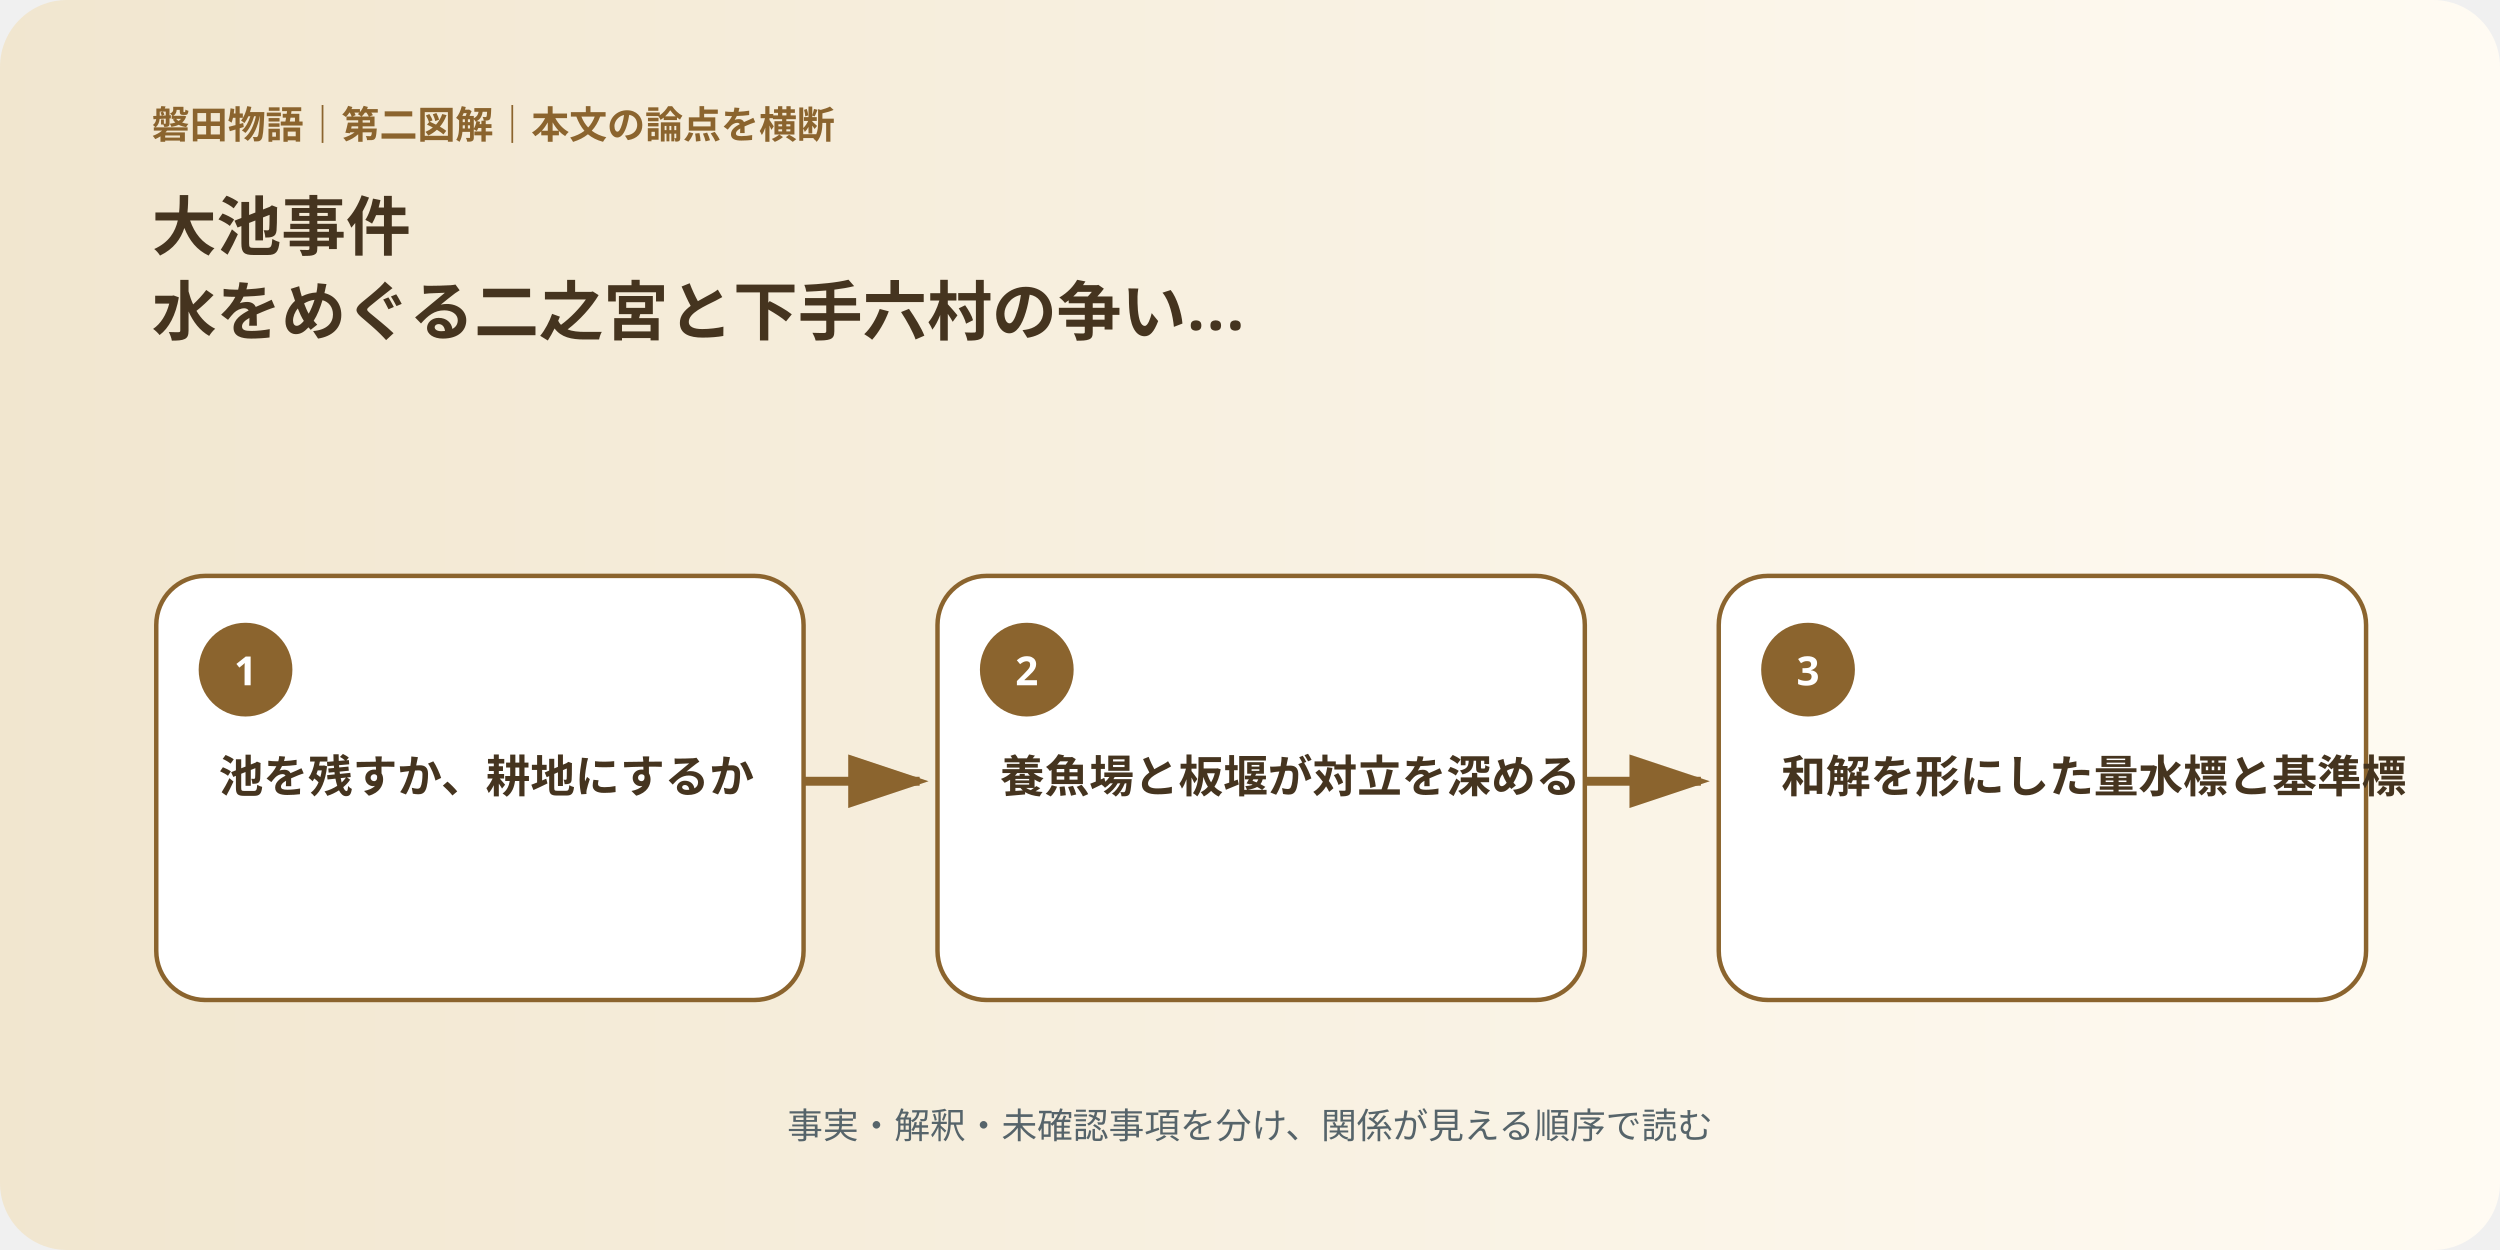
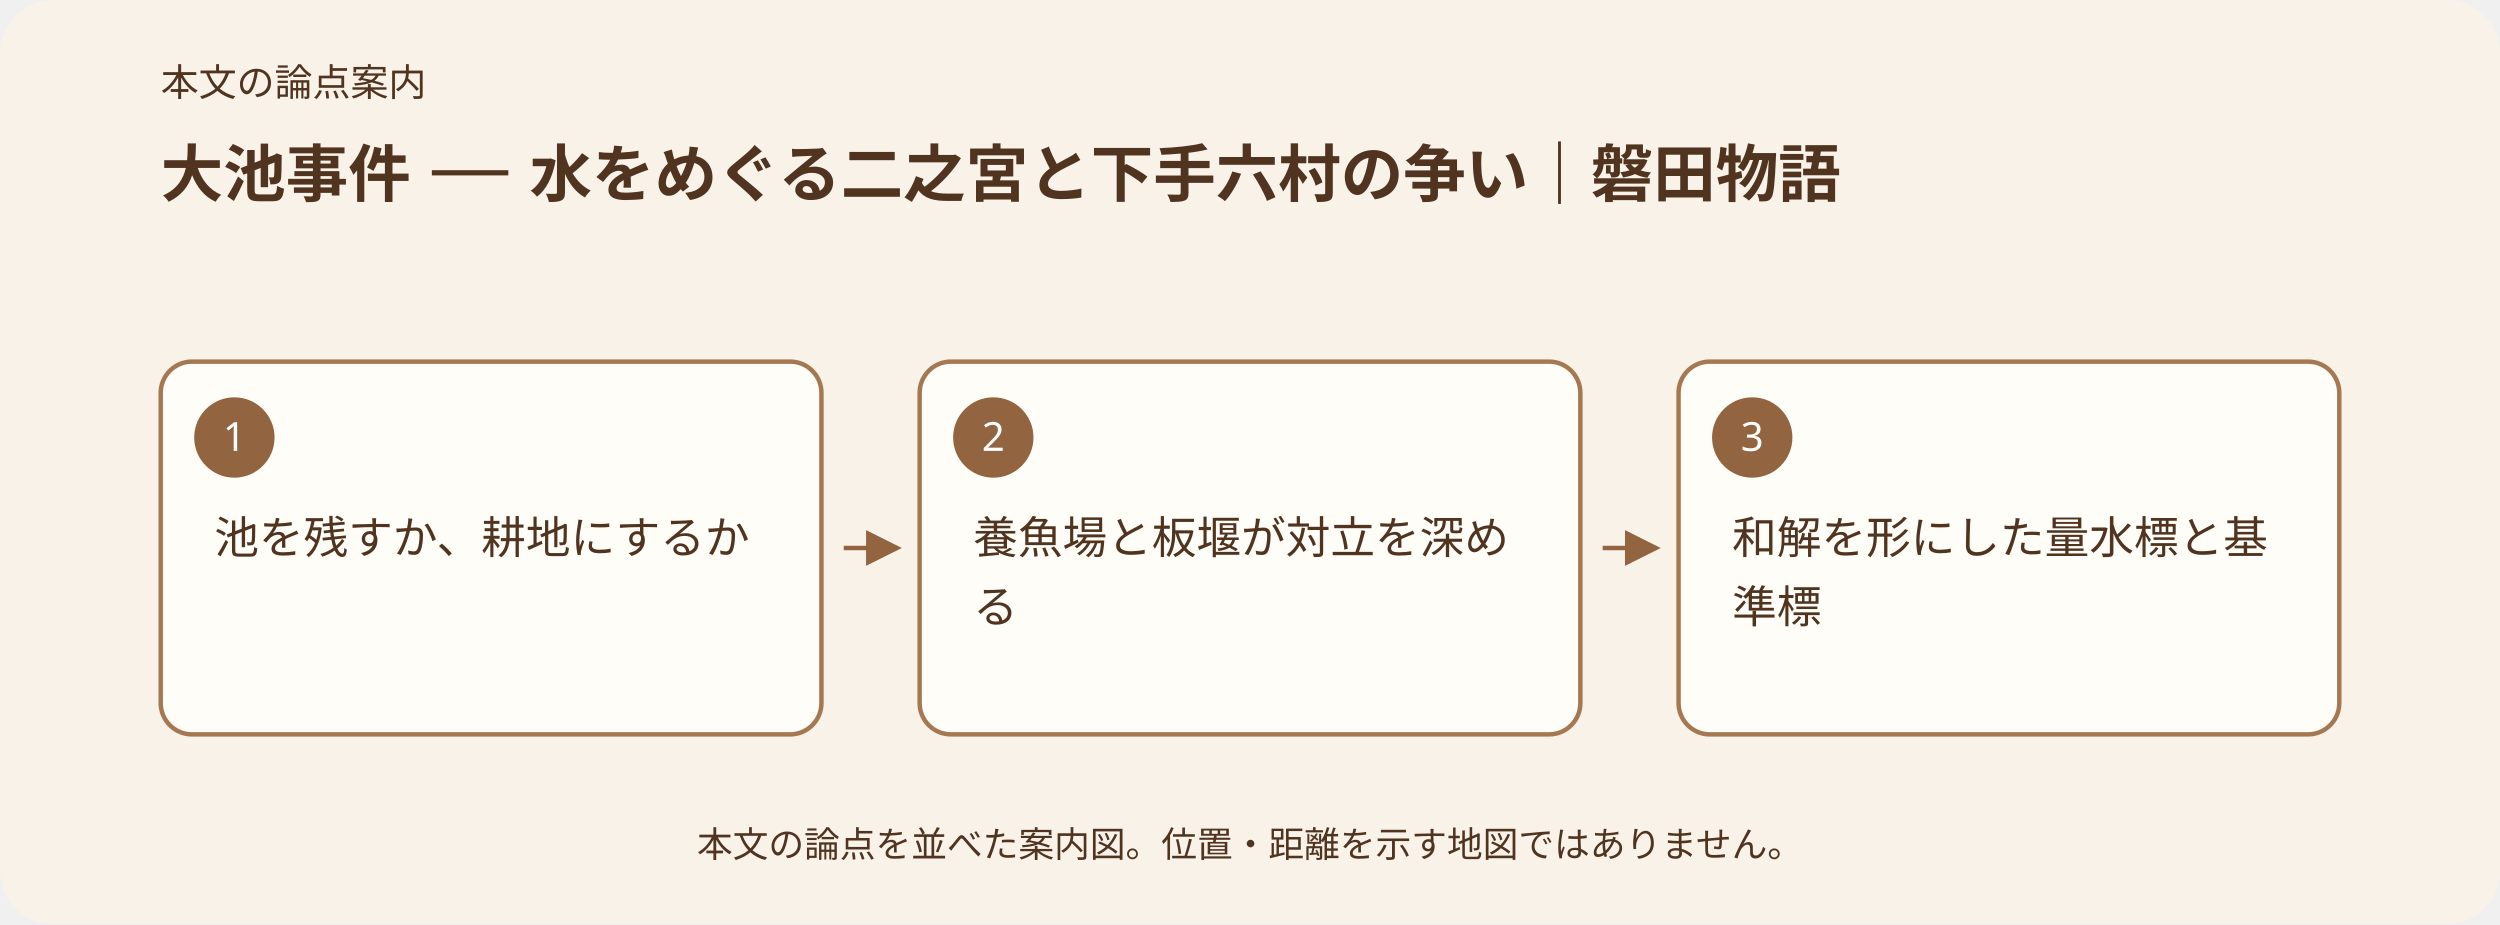
- <svg xmlns="http://www.w3.org/2000/svg" viewBox="0 0 1120 560" role="img" aria-labelledby="t d">
+ <svg xmlns="http://www.w3.org/2000/svg" viewBox="0 0 1120 414" width="1120" height="414" role="img" aria-labelledby="A0242-title A0242-desc" data-emaki-repair="A0242">
+   <rect width="1120" height="414" rx="24" fill="#f8f2e8" />
  <defs>
-     <marker id="a" markerWidth="10" markerHeight="10" refX="8" refY="3" orient="auto">
-       <path d="M0 0v6l9-3z" fill="#8b642e" />
+     <marker id="A0242-arrow" markerWidth="8" markerHeight="8" refX="7" refY="4" orient="auto">
+       <path d="M0 0L8 4L0 8Z" fill="#926440" />
    </marker>
-     <linearGradient id="bg">
-       <stop stop-color="#f1e6cf" />
-       <stop offset="1" stop-color="#fffbf3" />
-     </linearGradient>
  </defs>
-   <style>.title{font:700 29px 'Yu Mincho','Noto Serif JP',serif;fill:#45341f}.kicker{font:600 17px system-ui,sans-serif;fill:#8b642e}.label{font:700 20px 'Yu Gothic','Noto Sans JP',sans-serif;fill:#45341f}.num{font:700 18px system-ui,sans-serif;fill:#fff}.foot{font:500 16px system-ui,sans-serif;fill:#56646a}</style>
-   <rect width="1120" height="560" rx="30" fill="url(#bg)" />
-   <text x="68" y="62" class="kicker">磐田物語｜第二図解｜本文の論点を横断</text>
-   <text x="68" y="112" class="title">大池事件</text>
-   <text x="68" y="150" class="title">水をめぐる二之宮と下手六村の争い…</text>
-   <rect x="70" y="258" width="290" height="190" rx="22" fill="#fff" stroke="#8b642e" stroke-width="2" />
-   <circle cx="110" cy="300" r="21" fill="#8b642e" />
-   <text x="110" y="307" class="num" text-anchor="middle">1</text>
-   <text x="98" y="355" class="label" text-anchor="start">
-     <tspan x="98" dy="0">池を残すか、耕地にするか</tspan>
-   </text>
-   <rect x="420" y="258" width="290" height="190" rx="22" fill="#fff" stroke="#8b642e" stroke-width="2" />
-   <circle cx="460" cy="300" r="21" fill="#8b642e" />
-   <text x="460" y="307" class="num" text-anchor="middle">2</text>
-   <text x="448" y="355" class="label" text-anchor="start">
-     <tspan x="448" dy="0">養魚場と板堰が対立を深める</tspan>
-   </text>
-   <rect x="770" y="258" width="290" height="190" rx="22" fill="#fff" stroke="#8b642e" stroke-width="2" />
-   <circle cx="810" cy="300" r="21" fill="#8b642e" />
-   <text x="810" y="307" class="num" text-anchor="middle">3</text>
-   <text x="798" y="355" class="label" text-anchor="start">
-     <tspan x="798" dy="0">和解を形にした量水標と基準標</tspan>
-   </text>
-   <path d="M360 350h52" stroke="#8b642e" stroke-width="4" marker-end="url(#a)" />
-   <path d="M710 350h52" stroke="#8b642e" stroke-width="4" marker-end="url(#a)" />
-   <text x="560" y="510" class="foot" text-anchor="middle">事実・解釈・未確認事項を分け、関係が見える順序で読む</text>
+   <g font-family="Meiryo,sans-serif" fill="#513420">
+     <text x="72" y="43" font-size="17">本文の論点案内</text>
+     <text x="72" y="88" font-size="28" font-weight="700">大池事件 ── 水をめぐる二之宮と下手六村の争い｜磐田物語</text>
+     <rect x="72" y="162" width="296" height="167" rx="14" fill="#fffdf7" stroke="#a57852" stroke-width="2" />
+     <circle cx="105" cy="196" r="18" fill="#926440" />
+     <text x="105" y="202" font-size="18" fill="white" text-anchor="middle">1</text>
+     <text x="96" y="248" font-size="20">池を残すか、耕地にするか</text>
+     <path d="M378 245.5H402" fill="none" stroke="#926440" stroke-width="2" marker-end="url(#A0242-arrow)" />
+     <rect x="412" y="162" width="296" height="167" rx="14" fill="#fffdf7" stroke="#a57852" stroke-width="2" />
+     <circle cx="445" cy="196" r="18" fill="#926440" />
+     <text x="445" y="202" font-size="18" fill="white" text-anchor="middle">2</text>
+     <text x="436" y="248" font-size="20">養魚場と板堰が対立を深め</text>
+     <text x="436" y="279" font-size="20">る</text>
+     <path d="M718 245.5H742" fill="none" stroke="#926440" stroke-width="2" marker-end="url(#A0242-arrow)" />
+     <rect x="752" y="162" width="296" height="167" rx="14" fill="#fffdf7" stroke="#a57852" stroke-width="2" />
+     <circle cx="785" cy="196" r="18" fill="#926440" />
+     <text x="785" y="202" font-size="18" fill="white" text-anchor="middle">3</text>
+     <text x="776" y="248" font-size="20">和解を形にした量水標と基</text>
+     <text x="776" y="279" font-size="20">準標</text>
+     <text x="560" y="384" text-anchor="middle" font-size="16">本文の論点を並べた案内図。位置・距離を示す地図ではありません。</text>
+   </g>
</svg>
